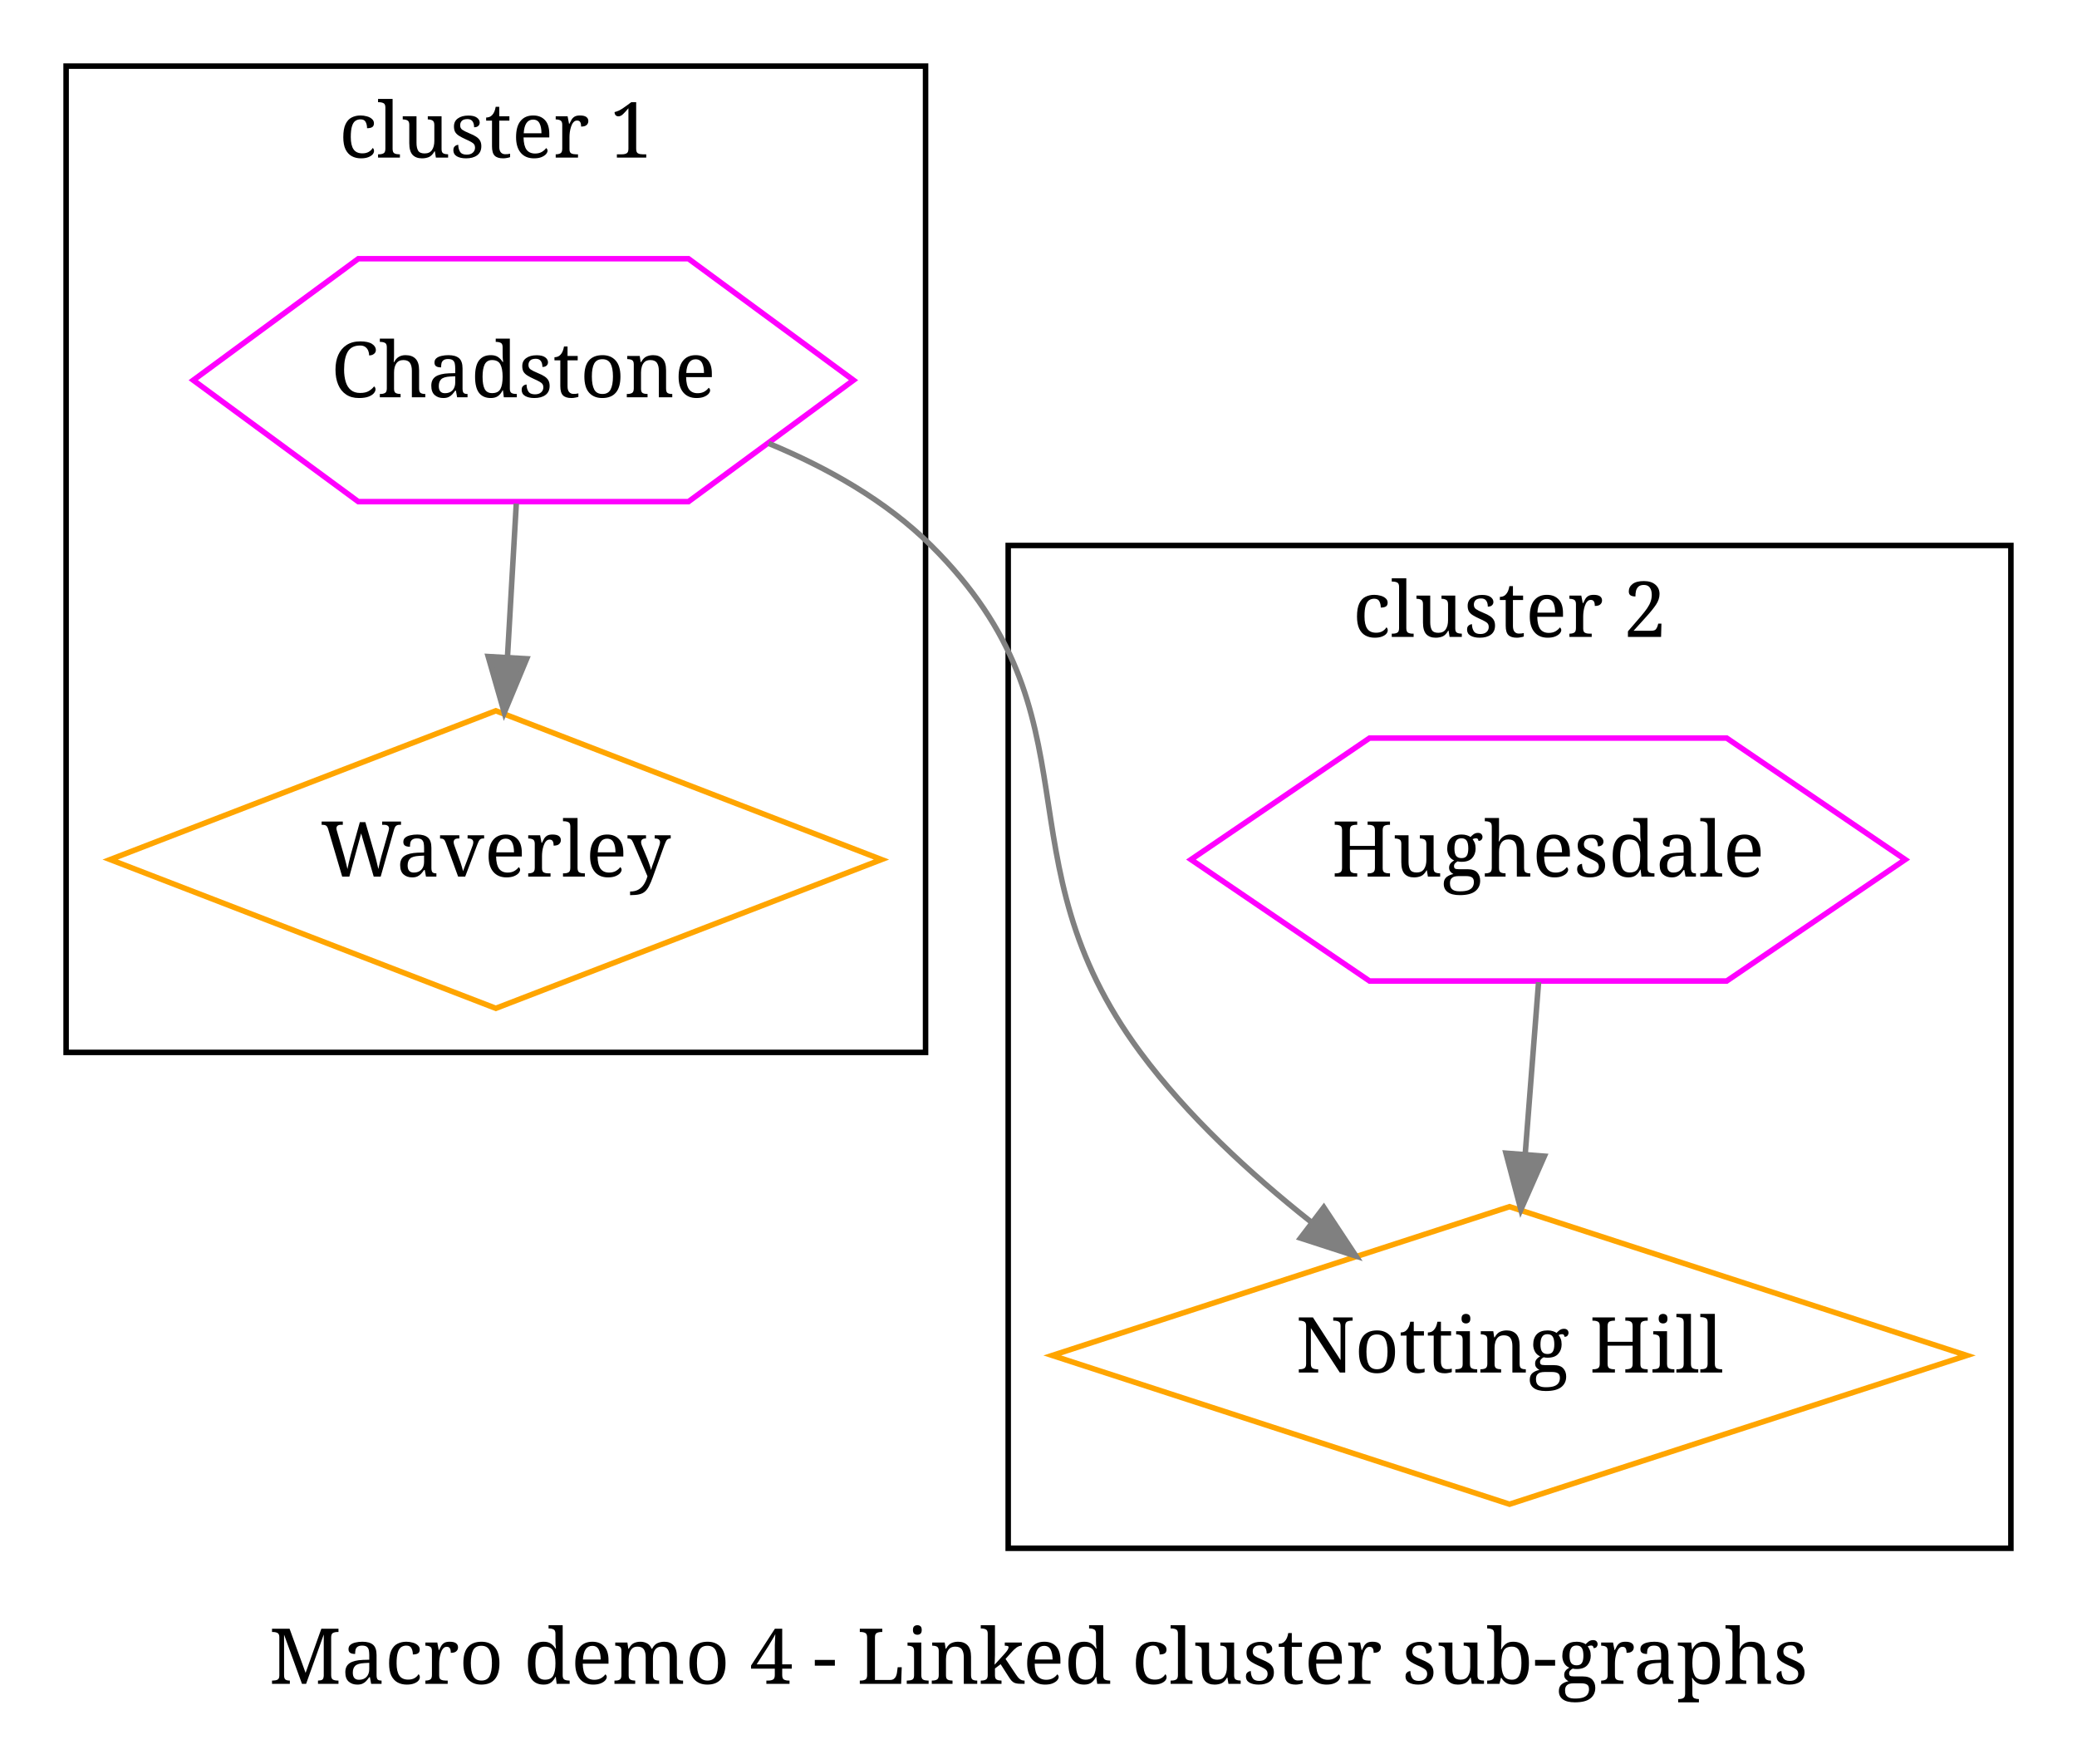
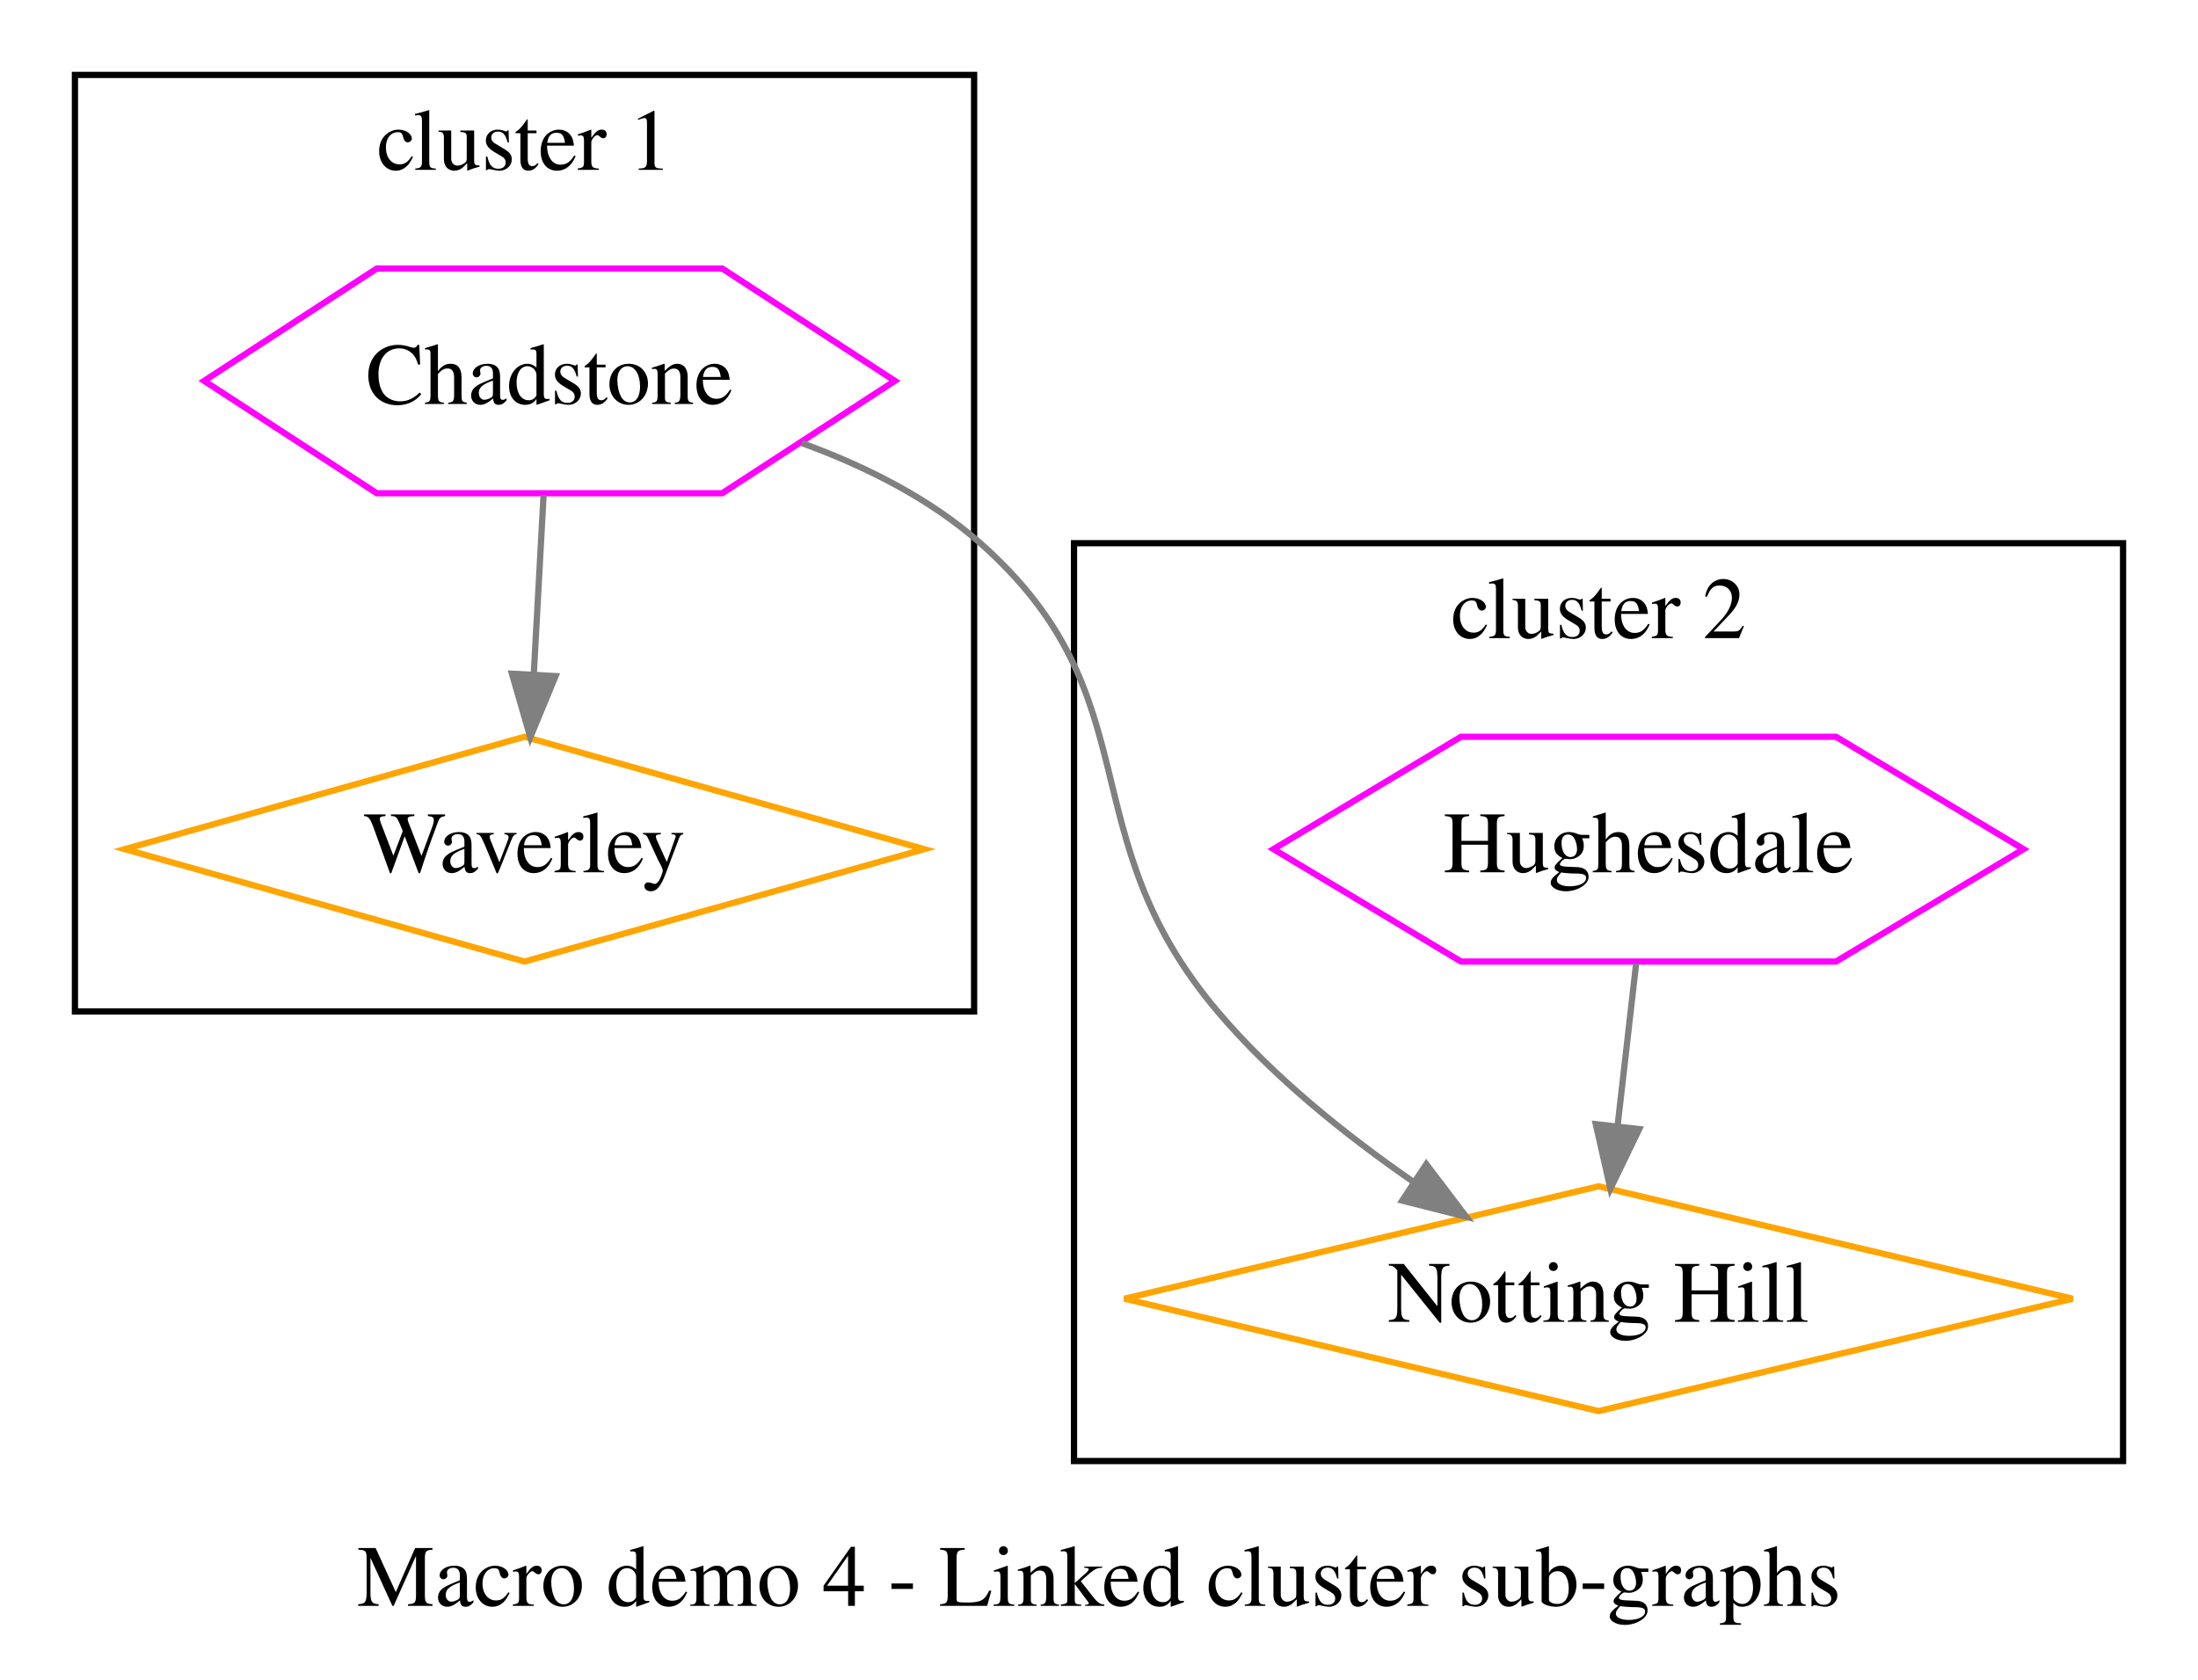
- <svg xmlns="http://www.w3.org/2000/svg" width="377pt" height="320pt" viewBox="0.00 0.00 377.00 320.00">
-   <g id="graph1" class="graph" transform="scale(1 1) rotate(0) translate(4 316)">
-     <polygon fill="white" stroke="white" points="-4,5 -4,-316 374,-316 374,5 -4,5" />
-     <text text-anchor="middle" x="184.5" y="-10.4" font-family="Times Roman,serif" font-size="14.00">Macro demo 4 - Linked cluster sub-graphs</text>
-     <g id="graph2" class="cluster">
-       <polygon fill="none" stroke="black" points="8,-125 8,-304 164,-304 164,-125 8,-125" />
-       <text text-anchor="middle" x="86" y="-287.4" font-family="Times Roman,serif" font-size="14.00">cluster 1</text>
+ <svg xmlns="http://www.w3.org/2000/svg" width="352pt" height="269pt" viewBox="0.00 0.00 352.00 269.00">
+   <g id="graph0" class="graph" transform="scale(1 1) rotate(0) translate(4 265)">
+     <polygon fill="white" stroke="white" points="-4,5 -4,-265 349,-265 349,5 -4,5" />
+     <text text-anchor="middle" x="172" y="-7.8" font-family="Times,serif" font-size="14.00">Macro demo 4 - Linked cluster sub-graphs</text>
+     <g id="clust1" class="cluster">
+       <polygon fill="none" stroke="black" points="8,-103 8,-253 152,-253 152,-103 8,-103" />
+       <text text-anchor="middle" x="80" y="-237.8" font-family="Times,serif" font-size="14.00">cluster 1</text>
    </g>
-     <g id="graph3" class="cluster">
-       <polygon fill="none" stroke="black" points="179,-35 179,-217 361,-217 361,-35 179,-35" />
-       <text text-anchor="middle" x="270" y="-200.4" font-family="Times Roman,serif" font-size="14.00">cluster 2</text>
+     <g id="clust2" class="cluster">
+       <polygon fill="none" stroke="black" points="168,-31 168,-178 336,-178 336,-31 168,-31" />
+       <text text-anchor="middle" x="252" y="-162.8" font-family="Times,serif" font-size="14.00">cluster 2</text>
+     </g>
+     <g id="node1" class="node">
+       <polygon fill="none" stroke="magenta" points="139.304,-204 111.652,-222 56.348,-222 28.696,-204 56.348,-186 111.652,-186 139.304,-204" />
+       <text text-anchor="middle" x="84" y="-200.3" font-family="Times,serif" font-size="14.00">Chadstone</text>
    </g>
    <g id="node2" class="node">
-       <polygon fill="none" stroke="magenta" points="150.921,-247 120.961,-269.045 61.039,-269.045 31.079,-247 61.039,-224.955 120.961,-224.955 150.921,-247" />
-       <text text-anchor="middle" x="91" y="-243.9" font-family="Times Roman,serif" font-size="14.00">Chadstone</text>
+       <polygon fill="none" stroke="orange" points="80,-147 15.988,-129 80,-111 144.012,-129 80,-147" />
+       <text text-anchor="middle" x="80" y="-125.3" font-family="Times,serif" font-size="14.00">Waverley</text>
+     </g>
+     <g id="edge1" class="edge">
+       <path fill="none" stroke="grey" d="M83.052,-185.7C82.585,-177.184 82.012,-166.718 81.489,-157.167" />
+       <polygon fill="grey" stroke="grey" points="84.969,-156.717 80.927,-146.924 77.98,-157.101 84.969,-156.717" />
+     </g>
+     <g id="node4" class="node">
+       <polygon fill="none" stroke="orange" points="252,-75 176.064,-57 252,-39 327.936,-57 252,-75" />
+       <text text-anchor="middle" x="252" y="-53.3" font-family="Times,serif" font-size="14.00">Notting Hill</text>
+     </g>
+     <g id="edge3" class="edge">
+       <path fill="none" stroke="grey" d="M124.377,-194.048C134.561,-190.347 144.892,-185.179 153,-178 180.977,-153.228 166.867,-131.53 191,-103 199.852,-92.535 211.599,-83.136 222.419,-75.669" />
+       <polygon fill="grey" stroke="grey" points="224.414,-78.545 230.826,-70.11 220.554,-72.706 224.414,-78.545" />
    </g>
    <g id="node3" class="node">
-       <polygon fill="none" stroke="orange" points="86,-187 16,-160 86,-133 156,-160 86,-187" />
-       <text text-anchor="middle" x="86" y="-156.9" font-family="Times Roman,serif" font-size="14.00">Waverley</text>
+       <polygon fill="none" stroke="magenta" points="320.059,-129 290.029,-147 229.971,-147 199.941,-129 229.971,-111 290.029,-111 320.059,-129" />
+       <text text-anchor="middle" x="260" y="-125.3" font-family="Times,serif" font-size="14.00">Hughesdale</text>
    </g>
-     <g id="edge3" class="edge">
-       <path fill="none" stroke="grey" d="M89.712,-224.595C89.224,-216.091 88.653,-206.168 88.109,-196.688" />
-       <polygon fill="grey" stroke="grey" points="91.6,-196.445 87.532,-186.663 84.612,-196.847 91.6,-196.445" />
-     </g>
-     <g id="node7" class="node">
-       <polygon fill="none" stroke="orange" points="270,-97 187,-70 270,-43 353,-70 270,-97" />
-       <text text-anchor="middle" x="270" y="-66.9" font-family="Times Roman,serif" font-size="14.00">Notting Hill</text>
-     </g>
-     <g id="edge8" class="edge">
-       <path fill="none" stroke="grey" d="M135.525,-235.526C146.189,-231.114 156.837,-225.109 165,-217 196.384,-185.82 176.667,-160.548 203,-125 211.495,-113.533 222.889,-103.014 233.87,-94.315" />
-       <polygon fill="grey" stroke="grey" points="236.291,-96.871 242.131,-88.032 232.053,-91.3 236.291,-96.871" />
-     </g>
-     <g id="node6" class="node">
-       <polygon fill="none" stroke="magenta" points="341.821,-160 309.411,-182.045 244.589,-182.045 212.179,-160 244.589,-137.955 309.411,-137.955 341.821,-160" />
-       <text text-anchor="middle" x="277" y="-156.9" font-family="Times Roman,serif" font-size="14.00">Hughesdale</text>
-     </g>
-     <g id="edge6" class="edge">
-       <path fill="none" stroke="grey" d="M275.27,-137.753C274.541,-128.383 273.673,-117.227 272.854,-106.7" />
-       <polygon fill="grey" stroke="grey" points="276.324,-106.169 272.059,-96.471 269.345,-106.712 276.324,-106.169" />
+     <g id="edge2" class="edge">
+       <path fill="none" stroke="grey" d="M258.022,-110.697C257.128,-102.868 256.05,-93.435 255.055,-84.728" />
+       <polygon fill="grey" stroke="grey" points="258.513,-84.16 253.9,-74.622 251.558,-84.955 258.513,-84.16" />
    </g>
  </g>
</svg>
